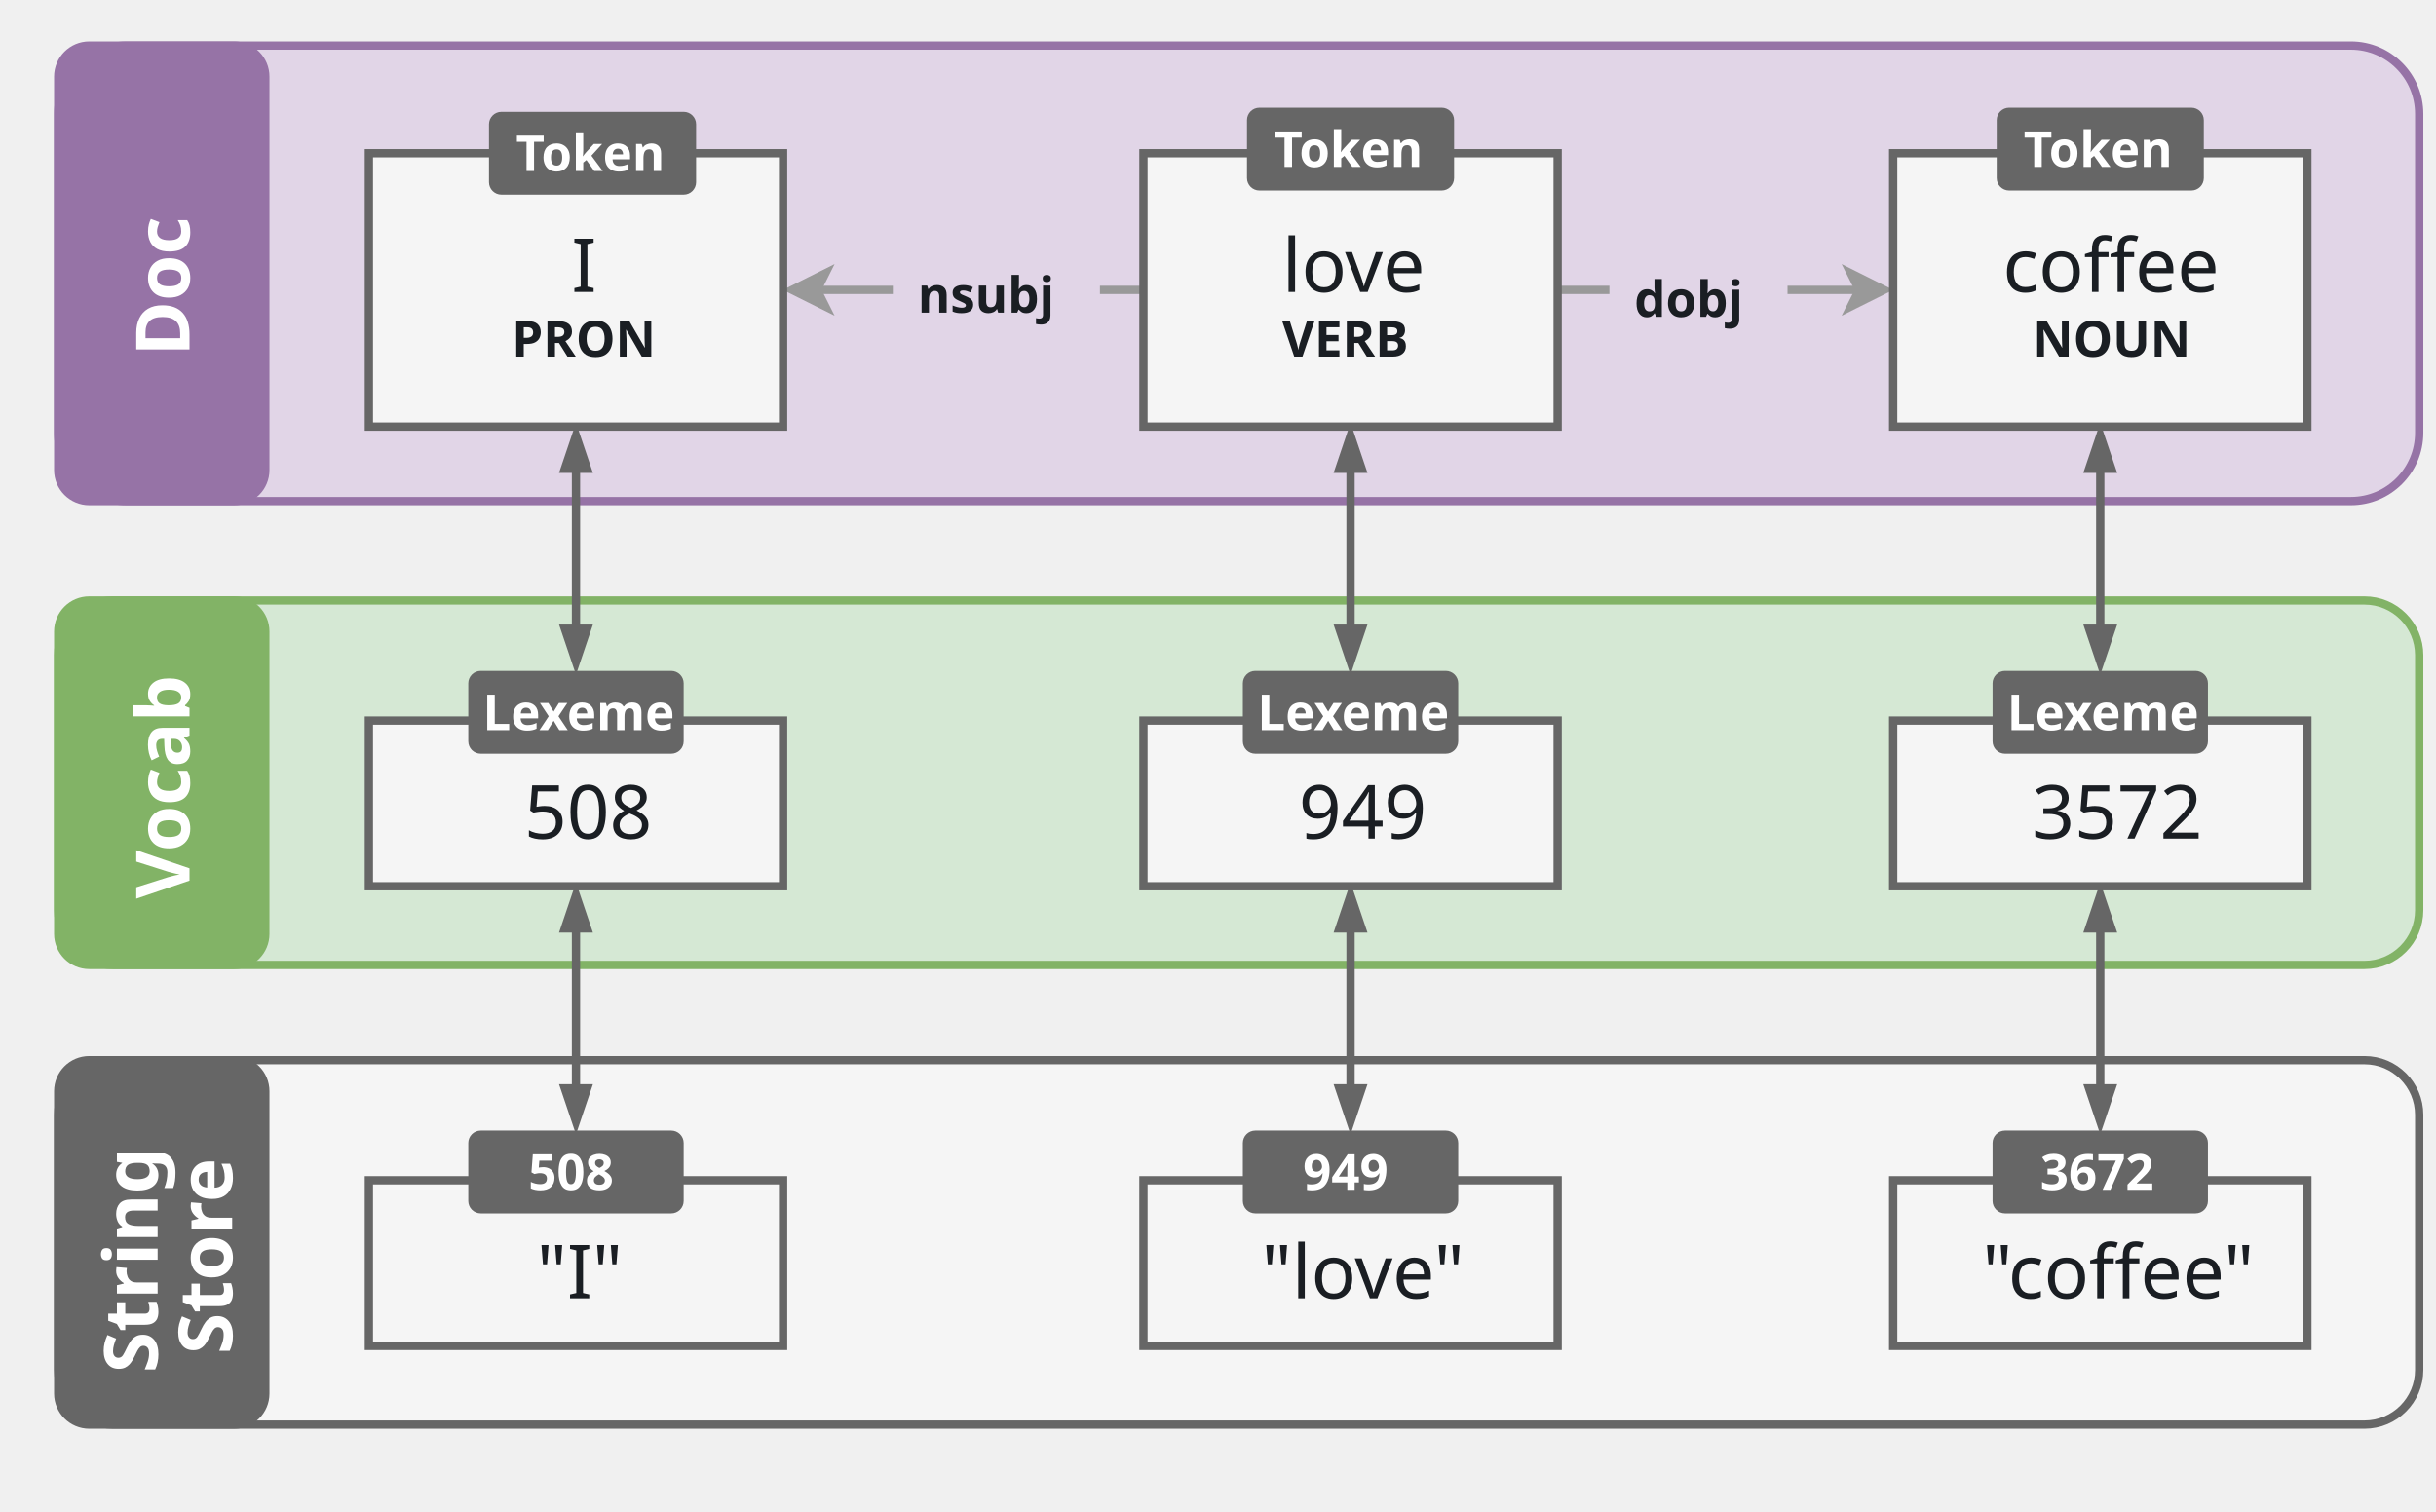
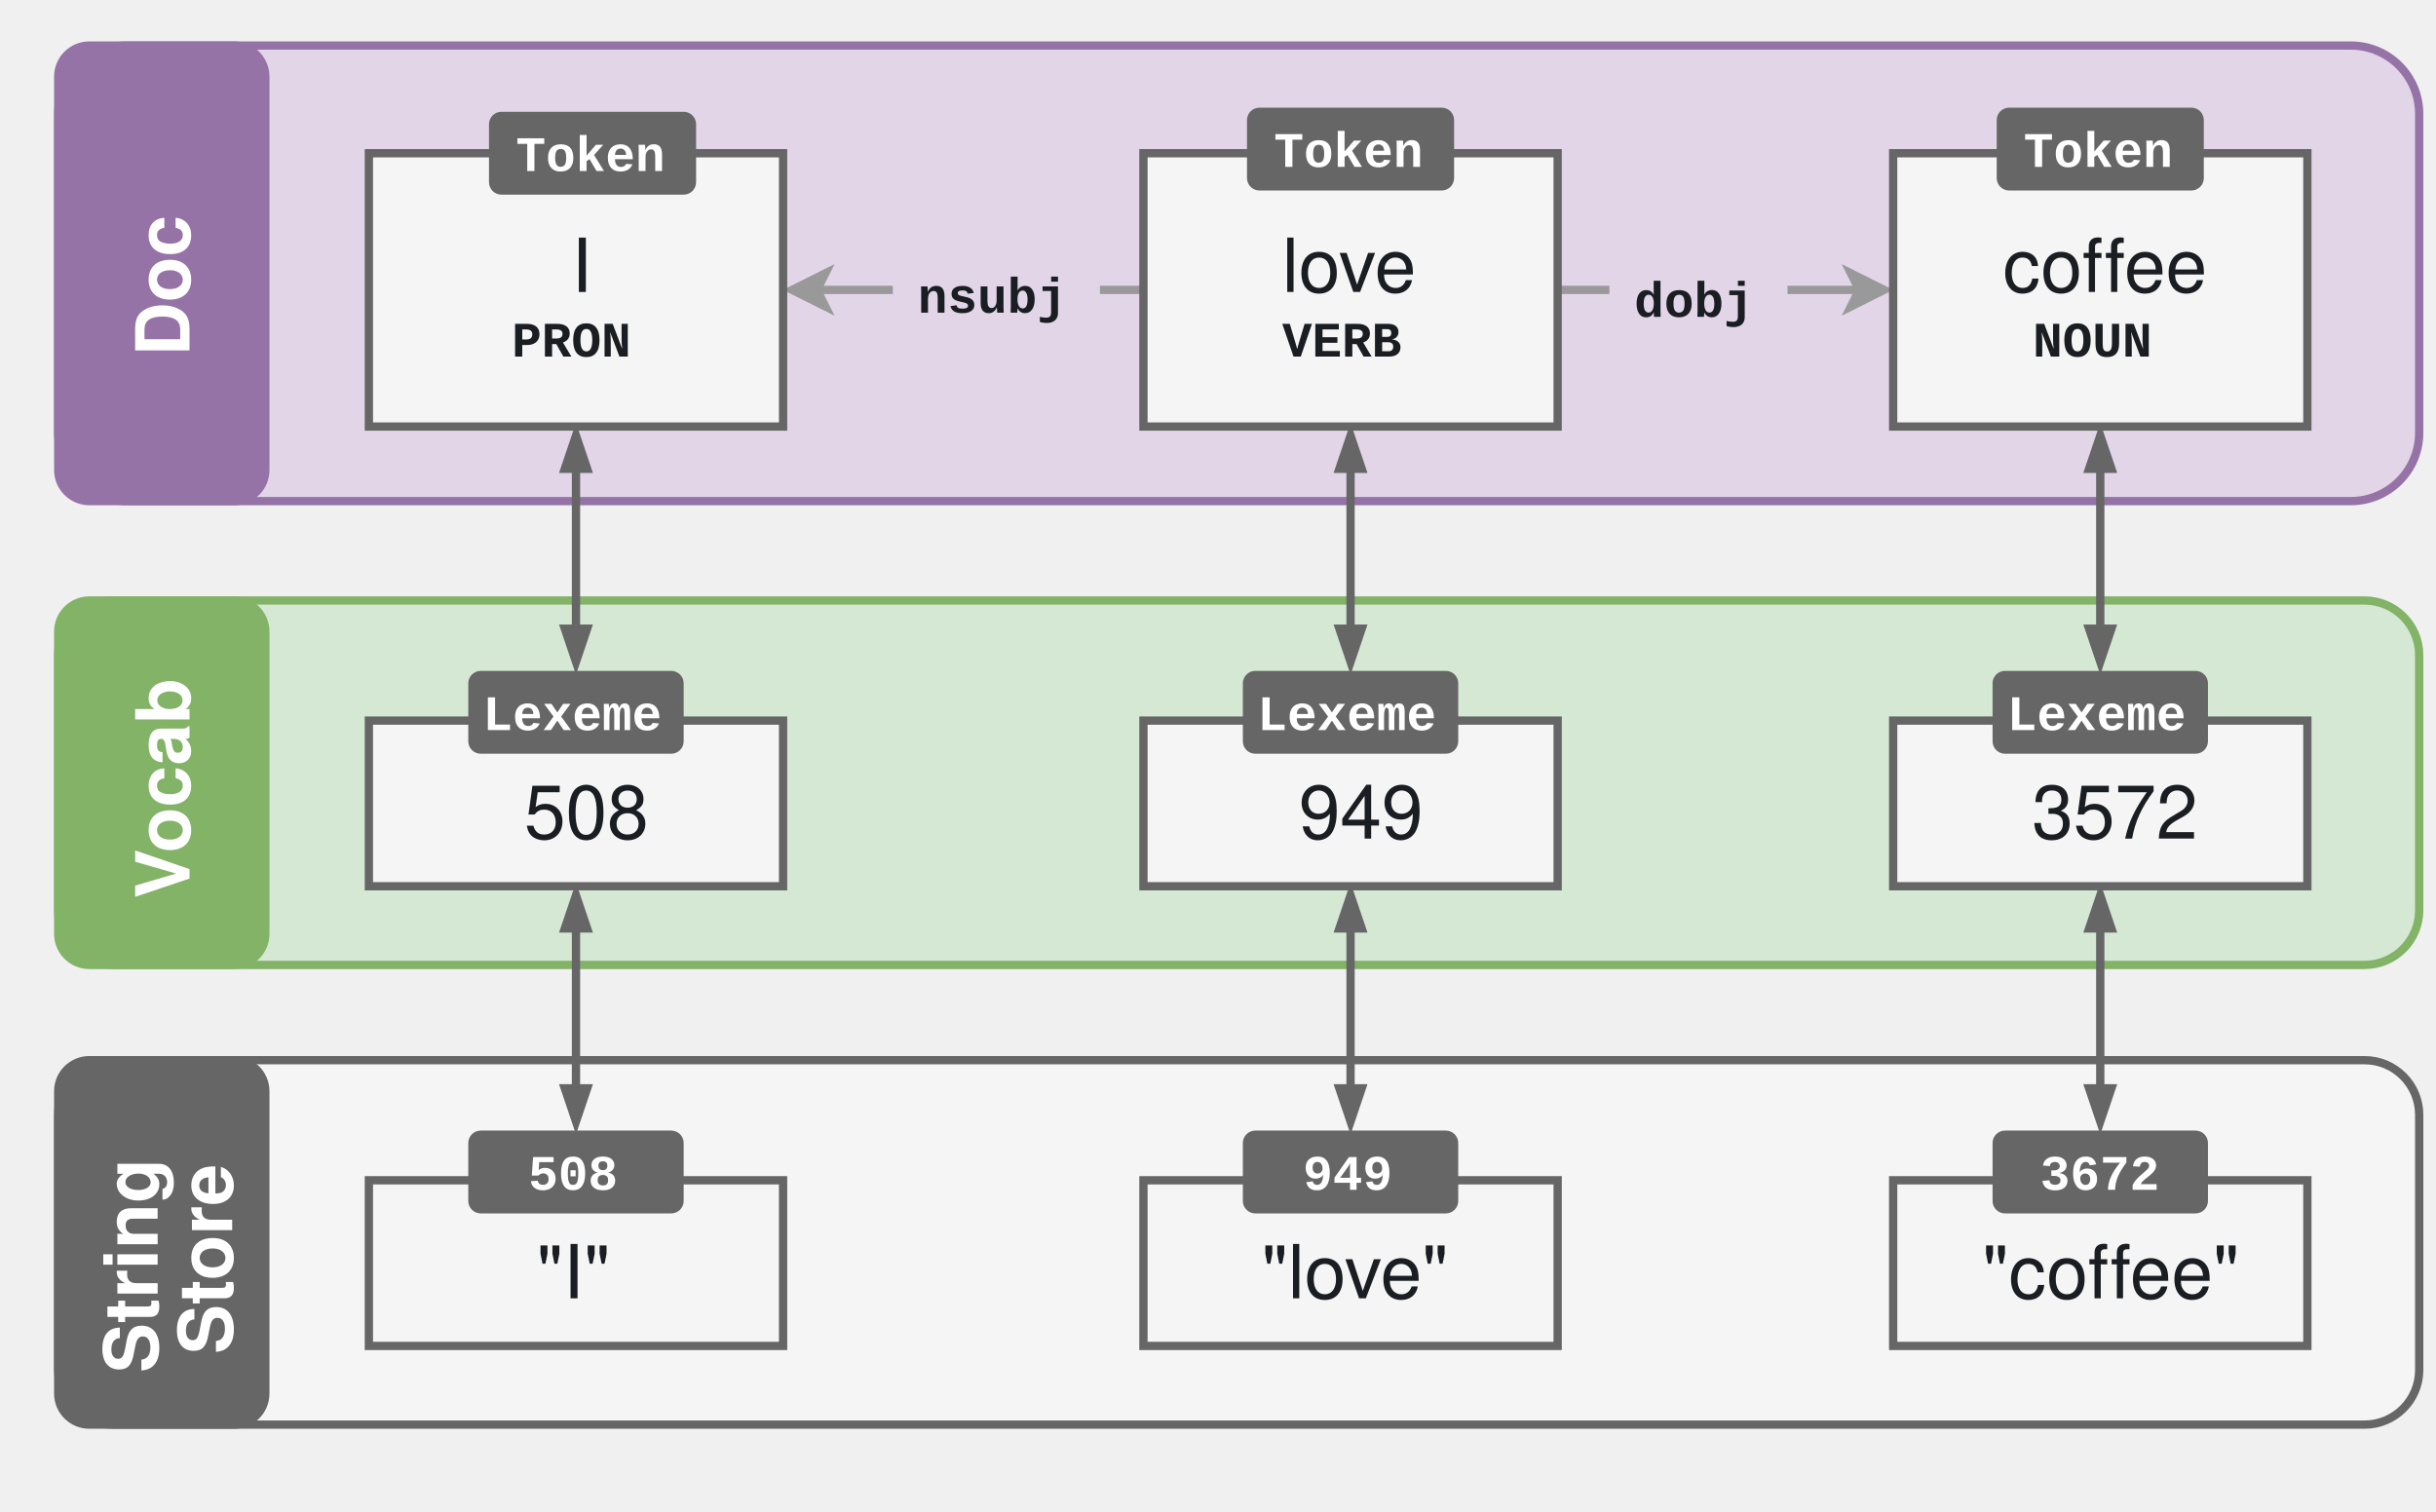
<svg xmlns="http://www.w3.org/2000/svg" class="o-svg" viewBox="-10 -10 582 365" width="572" height="355">
  <style>
-         .svg__vocab__text { fill: #1a1e23; font: 18px "Source Sans Pro" }
-         .svg__vocab__text-large { fill: #fff; font: bold 18px "Source Sans Pro"; text-transform: uppercase }
-         .svg__vocab__text-box { fill: #fff; font: bold 12px "Source Code Pro" }
-         .svg__vocab__text-code {  fill: #1a1e23; font: bold 12px "Source Code Pro" }
+         .svg__vocab__text { fill: #1a1e23; font: 18px "Source Sans Pro", Tahoma, Helvetica, Arial, sans-serif }
+         .svg__vocab__text-large { fill: #fff; font: bold 18px "Source Sans Pro", Tahoma, Helvetica, Arial, sans-serif; text-transform: uppercase }
+         .svg__vocab__text-box { fill: #fff; font: bold 12px "Source Code Pro", Monaco, "Courier New", monospace }
+         .svg__vocab__text-code {  fill: #1a1e23; font: bold 12px "Source Code Pro", Monaco, "Courier New", monospace }
    </style>
  <rect width="570" height="88" x="1" y="135" fill="#d5e8d4" stroke="#82b366" stroke-width="2" rx="13.2" ry="13.2" />
  <path fill="#f5f5f5" stroke="#666" stroke-width="2" d="M444 164h100v40H444z" />
  <text class="svg__vocab__text" dy="1em" transform="translate(477.5 174.5)" width="31" height="17">3572</text>
  <rect width="52" height="20" x="468" y="152" fill="#666" rx="3" ry="3" />
  <text class="svg__vocab__text-box" dy="0.9em" width="44" height="12" transform="translate(471.5 155.5)">Lexeme</text>
  <path fill="#f5f5f5" stroke="#666" stroke-width="2" d="M76 164h100v40H76z" />
  <text class="svg__vocab__text" dy="1em" width="23" height="17" transform="translate(113.5 174.5)">508</text>
  <rect width="52" height="20" x="100" y="152" fill="#666" rx="3" ry="3" />
  <text class="svg__vocab__text-box" dy="0.9em" width="44" height="12" transform="translate(103.5 155.5)">Lexeme</text>
  <path fill="#f5f5f5" stroke="#666" stroke-width="2" d="M263 164h100v40H263z" />
  <text class="svg__vocab__text" dy="1em" width="23" height="17" transform="translate(300.5 174.5)">949</text>
  <rect width="52" height="20" x="287" y="152" fill="#666" rx="3" ry="3" />
  <text class="svg__vocab__text-box" dy="0.9em" width="44" height="12" transform="translate(290.5 155.5)">Lexeme</text>
  <rect width="570" height="88" x="1" y="246" fill="#f5f5f5" stroke="#666" stroke-width="2" rx="13.2" ry="13.2" />
  <path fill="#f5f5f5" stroke="#666" stroke-width="2" d="M444 275h100v40H444z" />
  <text class="svg__vocab__text" dy="1em" width="55" height="17" transform="translate(465.5 285.5)">"coffee"</text>
  <rect width="52" height="20" x="468" y="263" fill="#666" rx="3" ry="3" />
  <text class="svg__vocab__text-box" dy="0.9em" width="28" height="12" transform="translate(479.5 266.5)">3672</text>
  <path fill="#f5f5f5" stroke="#666" stroke-width="2" d="M76 275h100v40H76z" />
  <text class="svg__vocab__text" dy="1em" width="17" height="17" transform="translate(116.5 285.5)">"I"</text>
  <rect width="52" height="20" x="100" y="263" fill="#666" rx="3" ry="3" />
  <text class="svg__vocab__text-box" dy="0.9em" width="22" height="12" transform="translate(114.5 266.5)">508</text>
  <path fill="#f5f5f5" stroke="#666" stroke-width="2" d="M263 275h100v40H263z" />
  <text class="svg__vocab__text" dy="1em" width="41" height="17" transform="translate(291.5 285.5)">"love"</text>
  <rect width="52" height="20" x="287" y="263" fill="#666" rx="3" ry="3" />
  <text class="svg__vocab__text-box" dy="0.9em" width="22" height="12" transform="translate(301.5 266.5)">949</text>
  <rect width="570" height="110" x="1" y="1" fill="#e1d5e7" stroke="#9673a6" stroke-width="2" rx="16.5" ry="16.5" />
  <path fill="none" stroke="#999" stroke-width="2" stroke-miterlimit="10" d="M263 60h-78.8" />
  <path fill="#999" stroke="#999" stroke-width="2" stroke-miterlimit="10" d="M178.2 60l8-4-2 4 2 4z" />
  <rect fill="#E1D5E7" width="50" height="12" transform="translate(202.5 53.5)" />
  <text class="svg__vocab__text-code" dx="0.5em" dy="1em" width="50" height="12" transform="translate(202.5 53.5)">nsubj</text>
  <path fill="none" stroke="#999" stroke-width="2" stroke-miterlimit="10" d="M363 60h72.8" />
  <path fill="#999" stroke="#999" stroke-width="2" stroke-miterlimit="10" d="M441.8 60l-8 4 2-4-2-4z" />
  <rect fill="#E1D5E7" width="43" height="12" transform="translate(375.5 54.5)" />
  <text class="svg__vocab__text-code" dx="0.5em" dy="1em" width="43" height="12" transform="translate(375.5 54.5)">dobj</text>
  <rect width="50" height="88" x="1" y="246" fill="#666" stroke="#666" stroke-width="2" rx="7.5" ry="7.5" />
  <text class="svg__vocab__text-large" dx="-0.25em" dy="1em" width="53" height="36" transform="rotate(-90 162 155)">String</text>
  <text class="svg__vocab__text-large" dy="2em" width="53" height="36" transform="rotate(-90 162 155)">Store</text>
  <rect width="50" height="88" x="1" y="135" fill="#82b366" stroke="#82b366" stroke-width="2" rx="7.5" ry="7.5" />
  <text class="svg__vocab__text-large" dx="-0.25em" dy="0.9em" width="47" height="17" transform="rotate(-90 109.5 93)">Vocab</text>
  <rect width="50" height="110" x="1" y="1" fill="#9673a6" stroke="#9673a6" stroke-width="2" rx="7.5" ry="7.5" />
  <text class="svg__vocab__text-large" dx="-0.25em" dy="0.9em" width="31" height="17" transform="rotate(-90 44 27.5)">Doc</text>
  <path fill="#f5f5f5" stroke="#666" stroke-width="2" d="M263 27h100v66H263z" />
  <text class="svg__vocab__text" dy="1em" width="31" height="33" transform="translate(296.5 42.5)">love</text>
  <text class="svg__vocab__text-code" dy="2.8em" width="31" height="33" transform="translate(296.5 42.5)">VERB</text>
  <rect width="50" height="20" x="288" y="16" fill="#666" rx="3" ry="3" />
  <text class="svg__vocab__text-box" dy="0.9em" transform="translate(294.5 19.5)">Token</text>
  <path fill="#f5f5f5" stroke="#666" stroke-width="2" d="M76 27h100v66H76z" />
  <text class="svg__vocab__text" dx="0.8em" dy="1em" width="29" height="33" transform="translate(110.5 42.5)">I</text>
  <text class="svg__vocab__text-code" dy="2.8em" width="29" height="33" transform="translate(110.5 42.5)">PRON</text>
  <rect width="50" height="20" x="105" y="17" fill="#666" rx="3" ry="3" />
  <text class="svg__vocab__text-box" dy="0.9em" width="36" height="12" transform="translate(111.5 20.5)">Token</text>
  <path fill="#f5f5f5" stroke="#666" stroke-width="2" d="M444 27h100v66H444z" />
  <text class="svg__vocab__text" dy="1em" width="45" height="33" transform="translate(470.5 42.5)">coffee</text>
  <text class="svg__vocab__text-code" dx="0.6em" dy="2.8em" width="45" height="33" transform="translate(470.5 42.5)">NOUN</text>
  <rect width="50" height="20" x="469" y="16" fill="#666" rx="3" ry="3" />
  <text class="svg__vocab__text-box" dy="0.9em" width="36" height="12" transform="translate(475.5 19.5)">Token</text>
  <path fill="none" stroke="#666" stroke-width="2" stroke-miterlimit="10" d="M126 141.8v-38.6" />
  <path fill="#666" stroke="#666" stroke-width="2" stroke-miterlimit="10" d="M126 149.8l-2.7-8h5.4zM126 95.2l2.7 8h-5.4z" />
  <path fill="none" stroke="#666" stroke-width="2" stroke-miterlimit="10" d="M126 214.2v38.6" />
  <path fill="#666" stroke="#666" stroke-width="2" stroke-miterlimit="10" d="M126 206.2l2.7 8h-5.4zM126 260.8l-2.7-8h5.4z" />
  <path fill="none" stroke="#666" stroke-width="2" stroke-miterlimit="10" d="M313 103.2v38.6" />
  <path fill="#666" stroke="#666" stroke-width="2" stroke-miterlimit="10" d="M313 95.2l2.7 8h-5.4zM313 149.8l-2.7-8h5.4z" />
  <path fill="none" stroke="#666" stroke-width="2" stroke-miterlimit="10" d="M313 214.2v38.6" />
  <path fill="#666" stroke="#666" stroke-width="2" stroke-miterlimit="10" d="M313 206.2l2.7 8h-5.4zM313 260.8l-2.7-8h5.4z" />
  <path fill="none" stroke="#666" stroke-width="2" stroke-miterlimit="10" d="M494 214.2v38.6" />
  <path fill="#666" stroke="#666" stroke-width="2" stroke-miterlimit="10" d="M494 206.2l2.7 8h-5.4zM494 260.8l-2.7-8h5.4z" />
  <path fill="none" stroke="#666" stroke-width="2" stroke-miterlimit="10" d="M494 103.2v38.6" />
  <path fill="#666" stroke="#666" stroke-width="2" stroke-miterlimit="10" d="M494 95.2l2.7 8h-5.4zM494 149.8l-2.7-8h5.4z" />
</svg>
